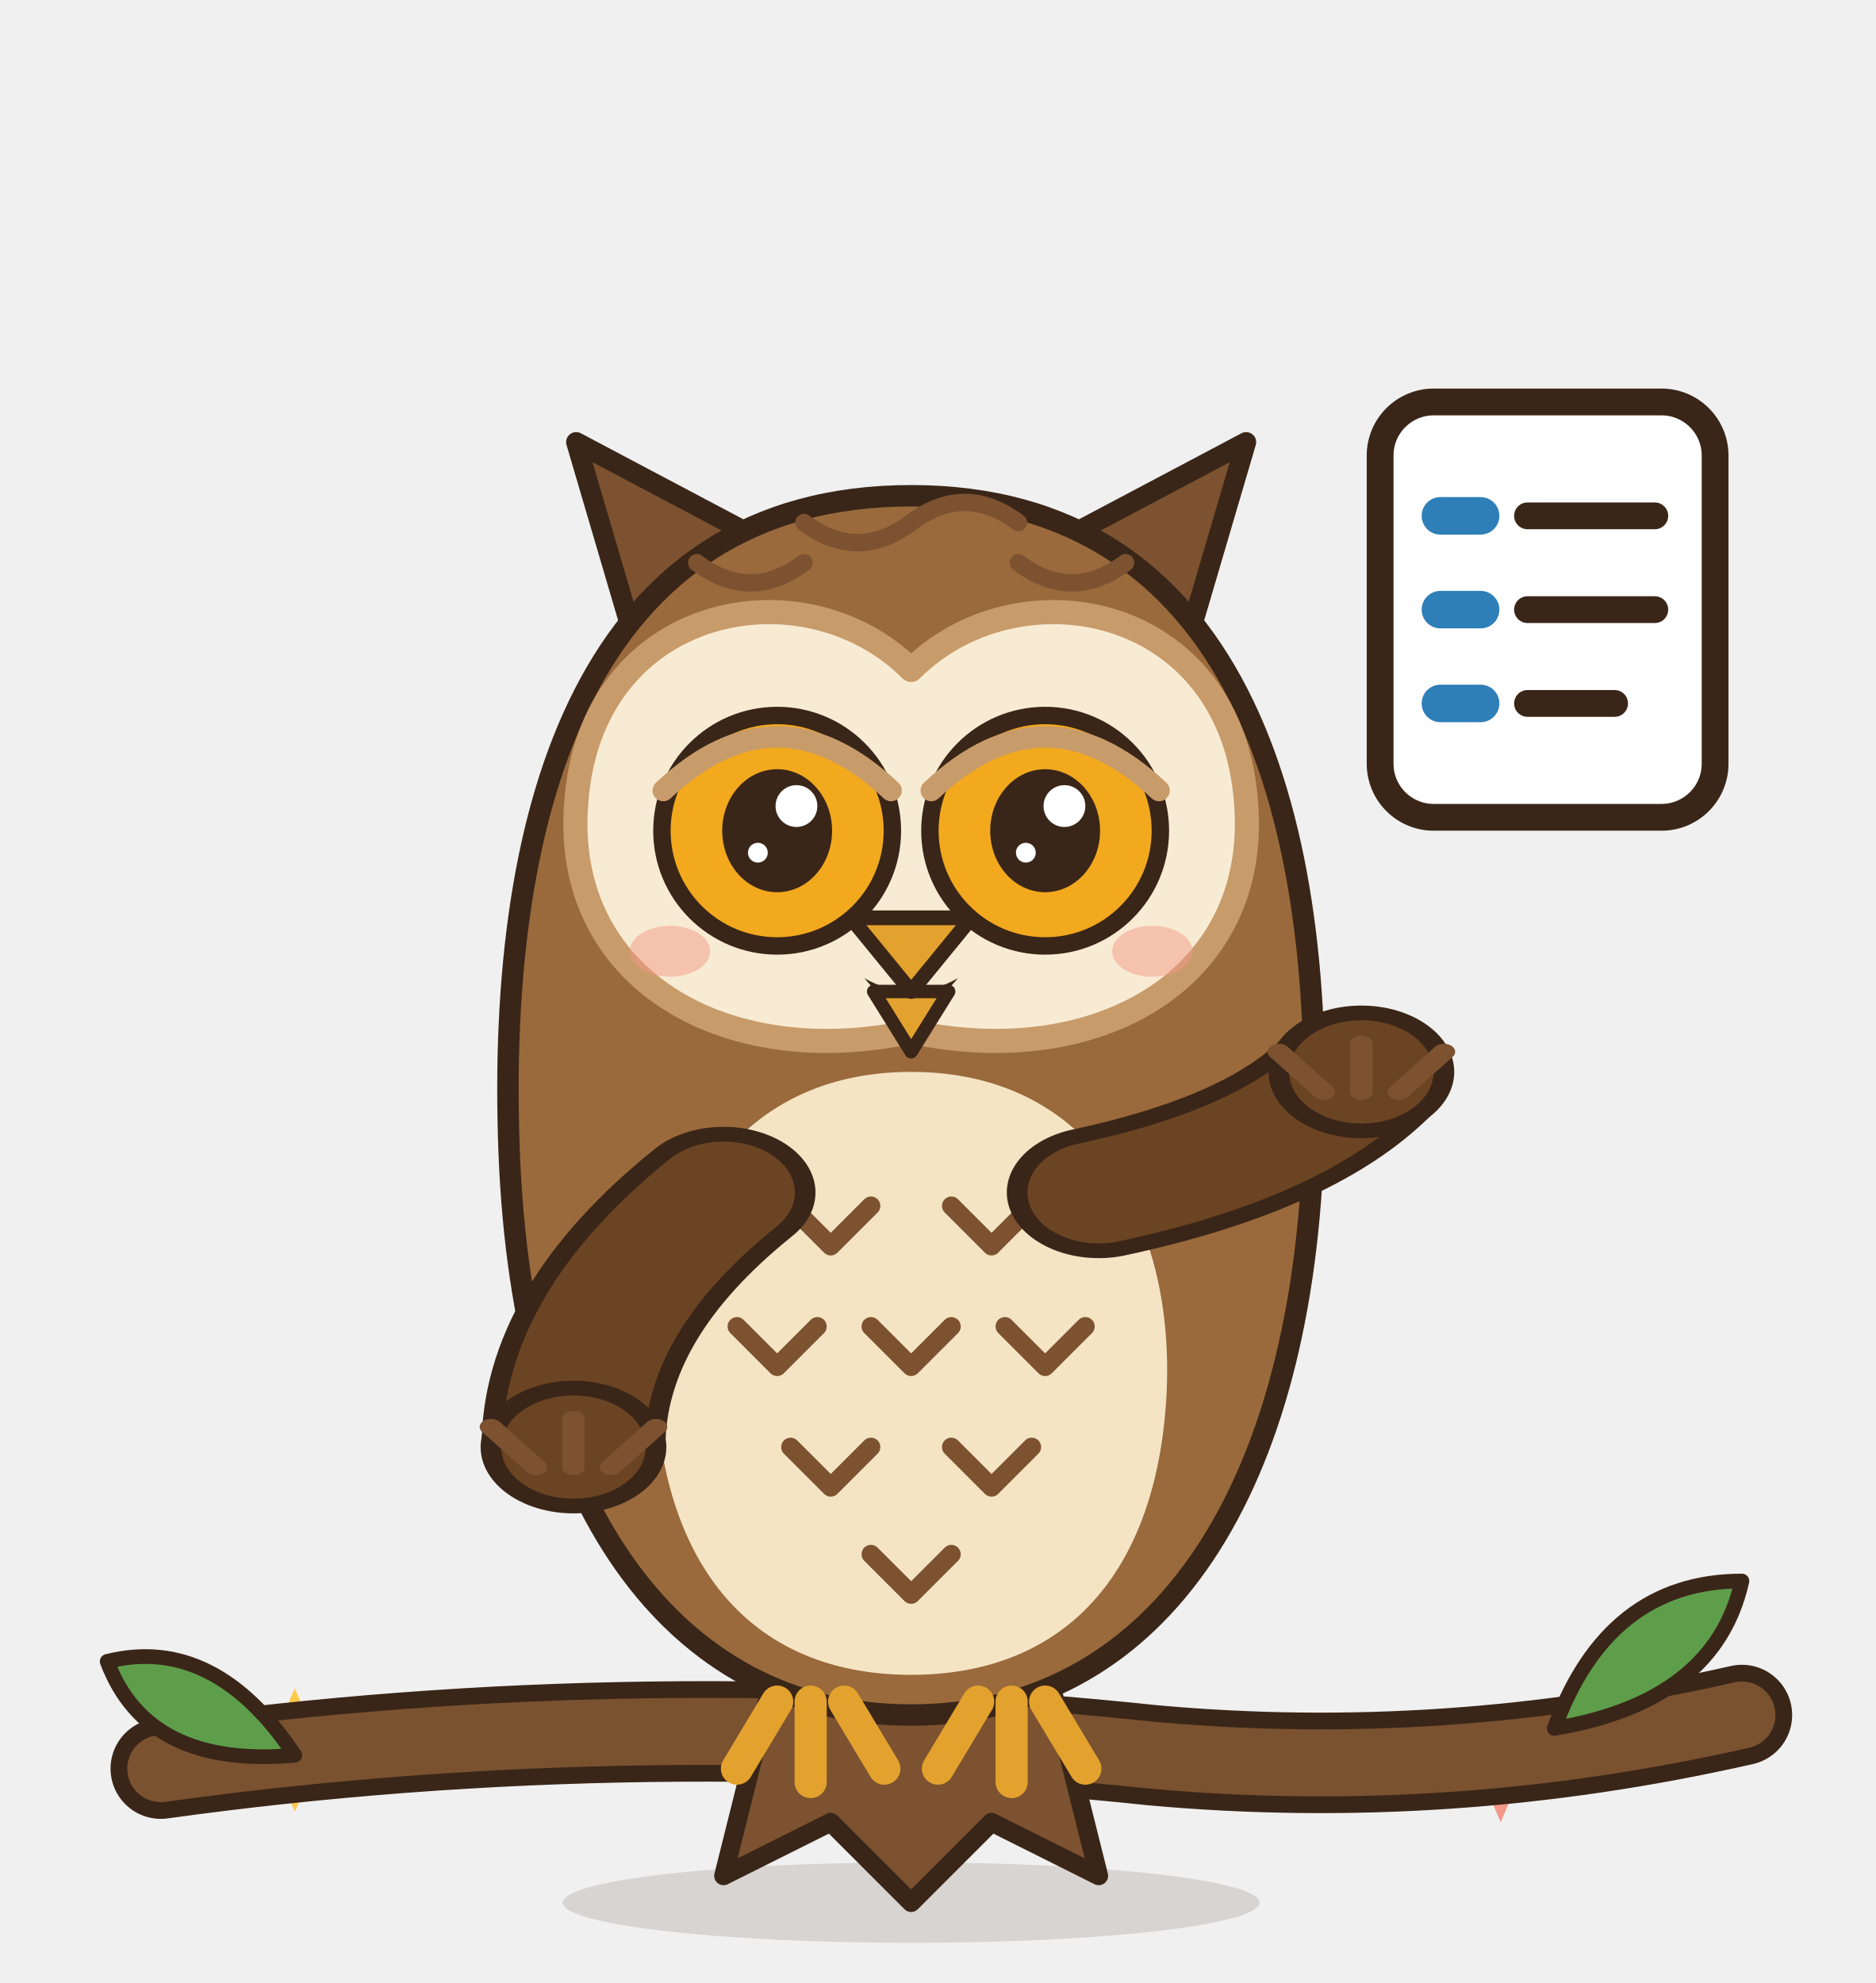
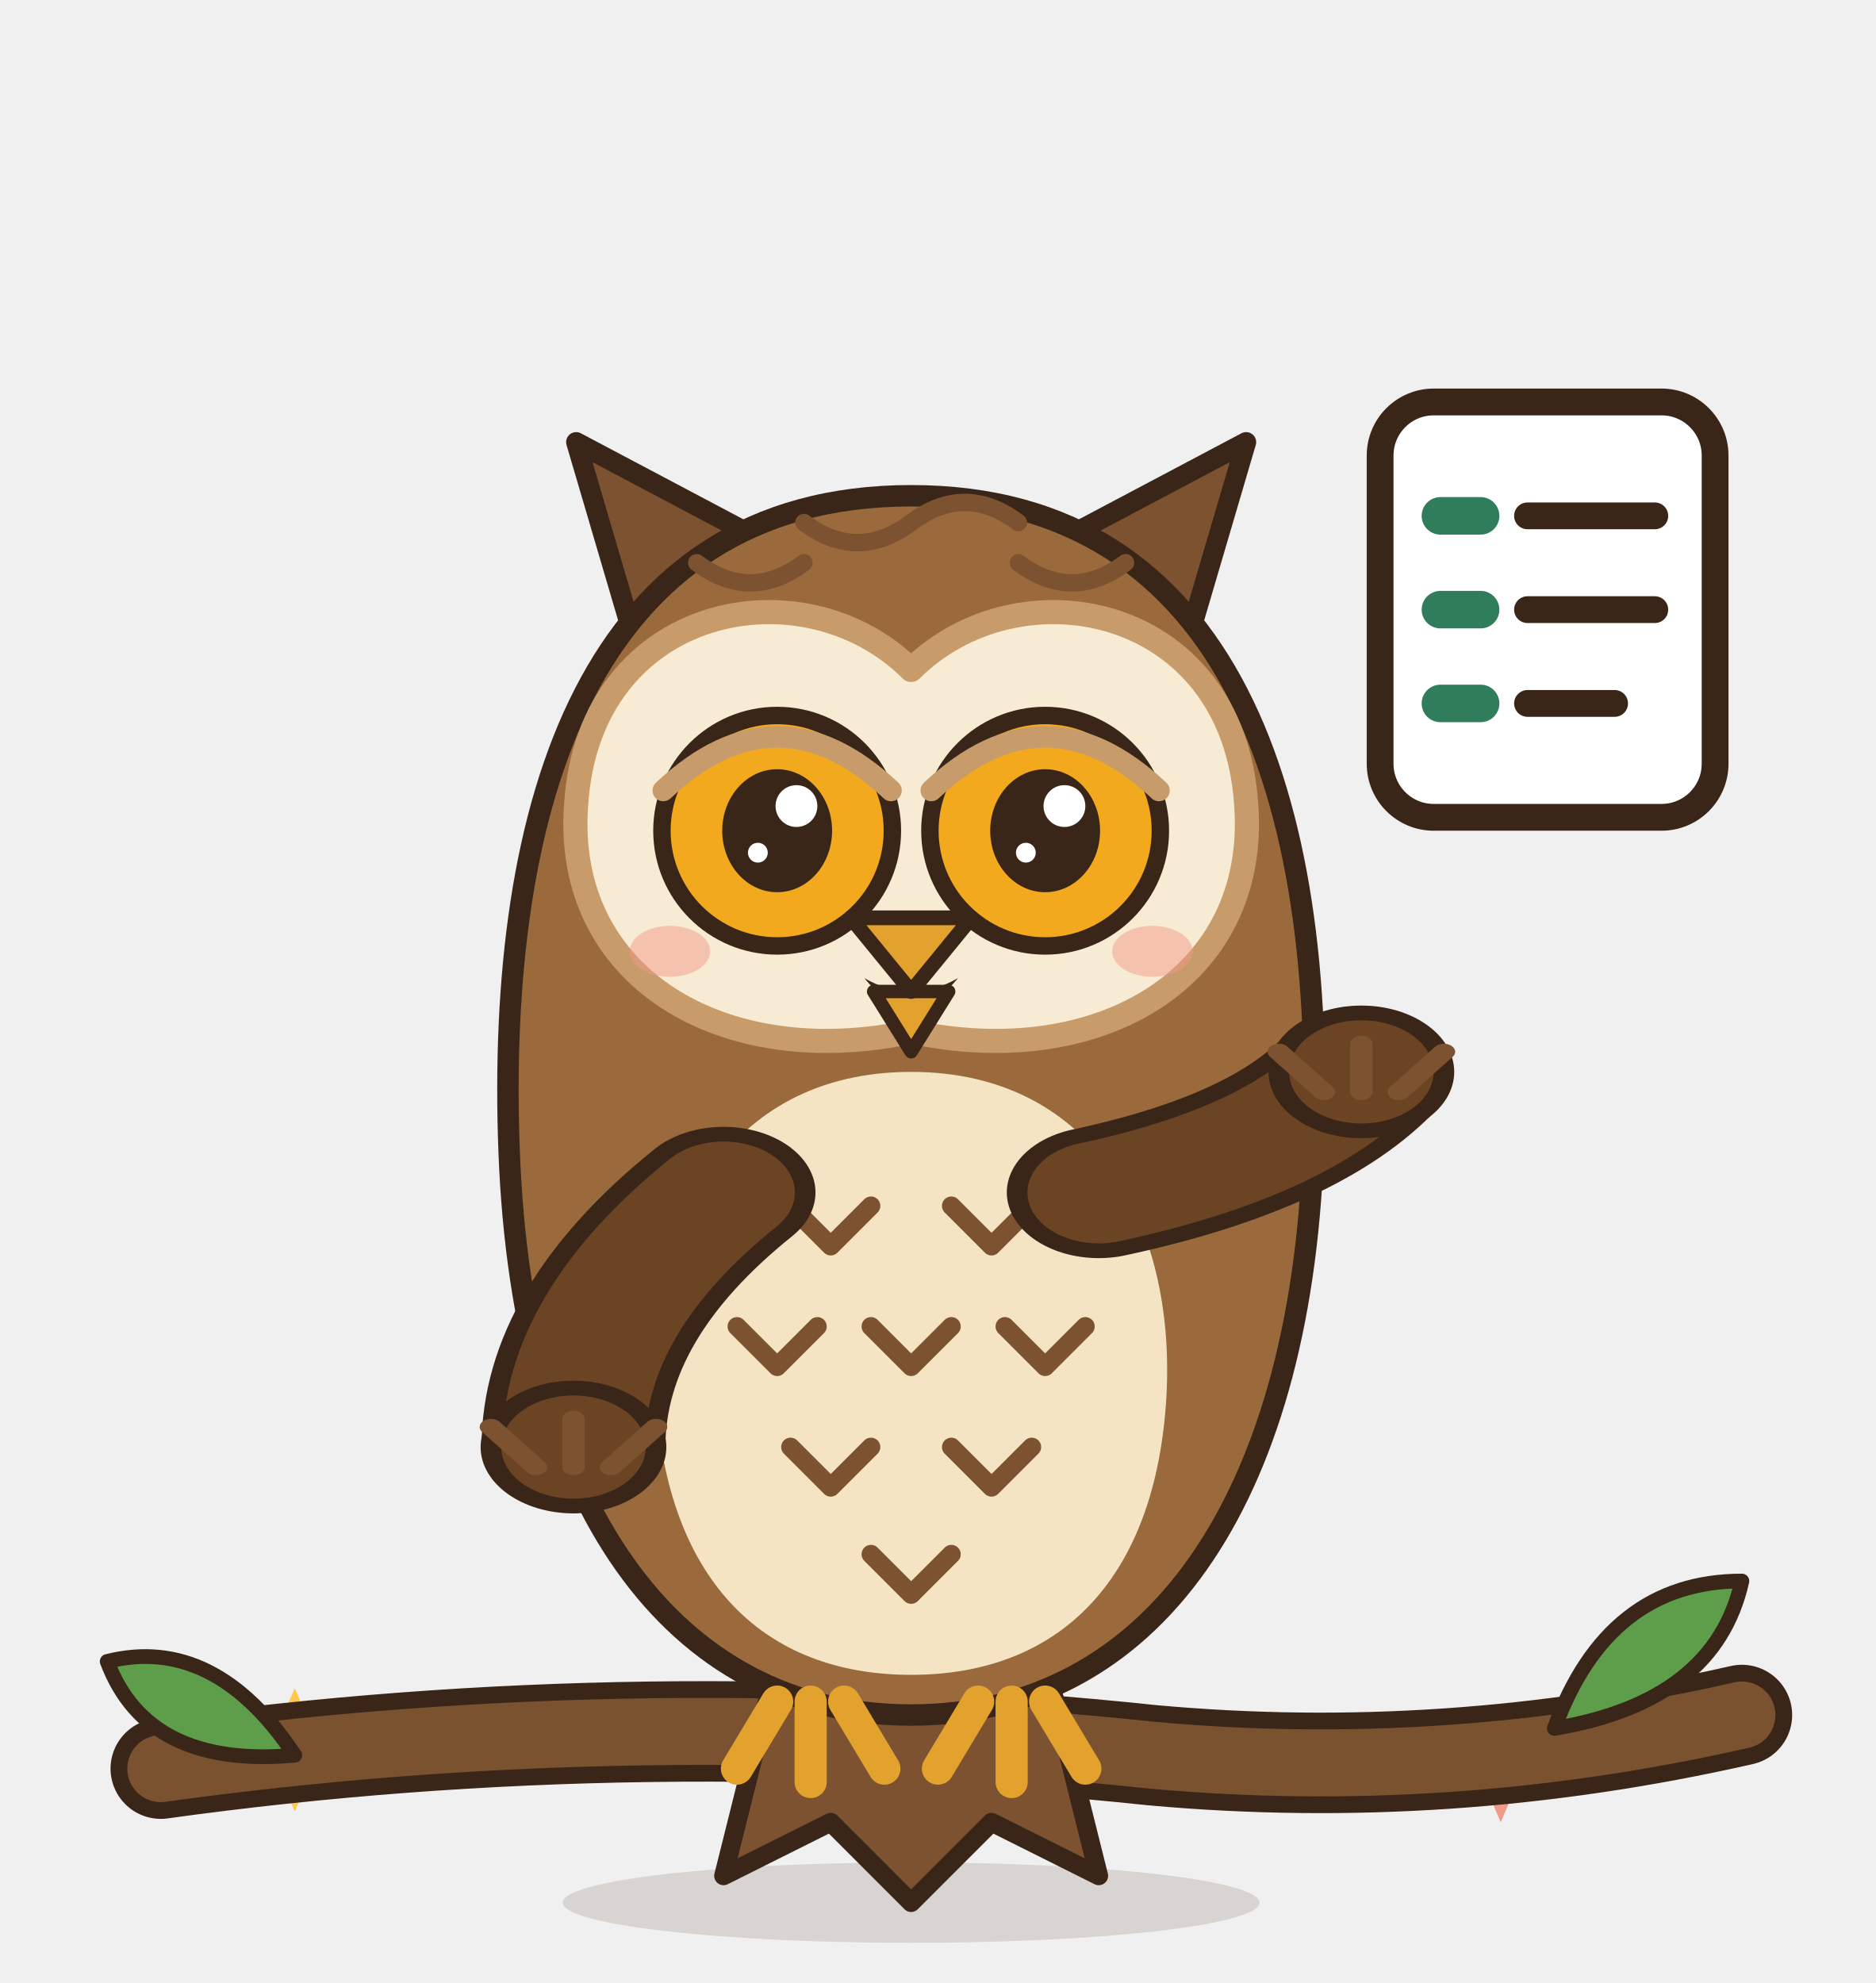
<svg xmlns="http://www.w3.org/2000/svg" viewBox="-8 -28 140 148" width="280" height="296" role="img" aria-labelledby="t">
  <style>.rd-wingL{transform-box:fill-box;transform-origin:100% 70%;animation:rd-flapL .38s ease-in-out infinite alternate}
.rd-wingR{transform-box:fill-box;transform-origin:0% 70%;animation:rd-flapR .38s ease-in-out infinite alternate}
.rd-star{transform-box:fill-box;transform-origin:center;animation:rd-star 2.2s ease-in-out infinite}
.rd-dust{transform-box:fill-box;transform-origin:center;animation:rd-dust 3s ease-in infinite}.rd-dust.b{animation-delay:1s}.rd-dust.c{animation-delay:2s}
.rd-shine{animation:rd-shine 3s ease-in-out infinite}
.rd-all{transform-box:fill-box;transform-origin:50% 100%;animation:rd-float 2.4s ease-in-out infinite}
.rd-look{animation:rd-look 5s ease-in-out infinite}
.rd-swing{transform-box:fill-box;transform-origin:100% 0%;animation:rd-swing 1.6s ease-in-out infinite alternate}
.rd-tip{transform-box:fill-box;transform-origin:center;animation:rd-tip 1.2s ease-in-out infinite alternate}
.rd-cheek{animation:rd-cheek 2.4s ease-in-out infinite}
.rd-dust,.rd-look,.rd-eyes,.rd-mouth-t,.rd-wave,.rd-bulb,.rd-ping,.rd-spark,.rd-dot,.rd-drop,.rd-sym,.rd-armL,.rd-armR,.rd-q{transform-box:fill-box;transform-origin:center}
.rd-eyes{animation:rd-blink 3.2s infinite}
.rd-ping{animation:rd-ping 2.4s ease-out infinite;transform-origin:50% 100%}
.rd-ping.b{animation-delay:.5s}
.rd-wave{transform-origin:0% 100%;animation:rd-wave .55s ease-in-out infinite alternate}
.rd-mouth-t{animation:rd-talk .24s ease-in-out infinite alternate}
.rd-snd{animation:rd-fade 1s ease-in-out infinite}.rd-snd.b{animation-delay:.3s}
.rd-bulb{animation:rd-pop 1.4s ease-in-out infinite alternate}
.rd-dot{animation:rd-fade 1.6s ease-in-out infinite}.rd-dot.b{animation-delay:.25s}.rd-dot.c{animation-delay:.5s}
.rd-spark{animation:rd-twinkle 1.1s ease-in-out infinite alternate}.rd-spark.b{animation-delay:.35s}.rd-spark.c{animation-delay:.7s}
.rd-jump{animation:rd-jump .5s cubic-bezier(.3,0,.5,1) infinite alternate}
.rd-drop{animation:rd-drop 1.8s ease-in infinite}
.rd-sym{animation:rd-bob 1.8s ease-in-out infinite alternate}.rd-sym.b{animation-delay:.4s}.rd-sym.c{animation-delay:.8s}
.rd-q{animation:rd-tilt 1.6s ease-in-out infinite alternate}
.rd-point{transform-box:fill-box;transform-origin:0% 100%;animation:rd-point .8s ease-in-out infinite alternate}
.rd-fist{transform-box:fill-box;transform-origin:100% 100%;animation:rd-fist .5s ease-in-out infinite alternate}
@keyframes rd-float{0%,100%{transform:translateY(0) rotate(0deg) scale(1,1)}25%{transform:translateY(-5px) rotate(-2.5deg) scale(.98,1.03)}50%{transform:translateY(-7px) rotate(0deg) scale(1,1)}75%{transform:translateY(-5px) rotate(2.5deg) scale(.98,1.03)}}
@keyframes rd-flapL{from{transform:rotate(8deg) scaleX(1)}to{transform:rotate(-14deg) scaleX(.72)}}
@keyframes rd-flapR{from{transform:rotate(-8deg) scaleX(1)}to{transform:rotate(14deg) scaleX(.72)}}
@keyframes rd-star{0%,100%{transform:rotate(0deg) scale(1)}50%{transform:rotate(72deg) scale(1.22)}}
@keyframes rd-dust{0%{transform:translateY(8px) scale(.3);opacity:0}20%{opacity:1}100%{transform:translateY(-26px) scale(1) rotate(90deg);opacity:0}}
@keyframes rd-shine{0%,100%{opacity:.35}50%{opacity:.75}}
@keyframes rd-look{0%,30%,100%{transform:translateX(0)}38%,55%{transform:translateX(-2.5px)}63%,80%{transform:translateX(2.5px)}}
@keyframes rd-swing{from{transform:rotate(-12deg)}to{transform:rotate(10deg)}}
@keyframes rd-tip{from{transform:scale(.85)}to{transform:scale(1.25)}}
@keyframes rd-cheek{0%,100%{opacity:.35}50%{opacity:.75}}
@keyframes rd-blink{0%,93%,100%{transform:scaleY(1)}96.5%{transform:scaleY(.08)}}
@keyframes rd-ping{0%{opacity:.9;transform:scale(.5)}100%{opacity:0;transform:scale(1.25)}}
@keyframes rd-wave{from{transform:rotate(-18deg)}to{transform:rotate(24deg)}}
@keyframes rd-talk{from{transform:scaleY(.3)}to{transform:scaleY(1.4)}}
@keyframes rd-fade{0%,100%{opacity:.15}50%{opacity:1}}
@keyframes rd-pop{from{transform:scale(.8) rotate(-6deg)}to{transform:scale(1.2) rotate(6deg)}}
@keyframes rd-twinkle{from{transform:scale(.4) rotate(0deg);opacity:.3}to{transform:scale(1.1) rotate(25deg);opacity:1}}
@keyframes rd-jump{from{transform:translateY(0) scale(1.04,.96)}to{transform:translateY(-12px) scale(.97,1.04)}}
@keyframes rd-drop{0%{transform:translateY(-3px);opacity:0}25%{opacity:1}100%{transform:translateY(9px);opacity:0}}
@keyframes rd-bob{from{transform:translateY(4px) rotate(-8deg)}to{transform:translateY(-5px) rotate(8deg)}}
@keyframes rd-tilt{from{transform:rotate(-14deg) translateY(2px)}to{transform:rotate(14deg) translateY(-3px)}}
@keyframes rd-point{from{transform:rotate(4deg)}to{transform:rotate(-16deg)}}
@keyframes rd-fist{from{transform:rotate(-6deg)}to{transform:rotate(16deg)}}
@media (prefers-reduced-motion:reduce){.rd-all,.rd-all *{animation:none!important}}</style>
  <ellipse cx="60" cy="114" rx="26" ry="3" fill="#3A2618" opacity=".14" />
  <path class="rd-dust" d="M14 98 l1.4 3.2 l3.2 1.4 l-3.2 1.4 l-1.4 3.2 l-1.4 -3.2 l-3.2 -1.4 l3.2 -1.4 z" fill="#FFC94D" />
  <path class="rd-dust b" d="M104 100 l1.2 2.8 l2.8 1.2 l-2.8 1.2 l-1.2 2.8 l-1.2 -2.8 l-2.8 -1.2 l2.8 -1.2 z" fill="#F2998A" />
-   <circle class="rd-dust c" cx="92" cy="104" r="1.9" fill="#2E7FB8" />
+   <circle class="rd-dust c" cx="92" cy="104" r="1.9" fill="#2F7D5B" />
  <g class="rd-all">
    <g>
      <path d="M4 104 Q40 99 78 103 Q100 105 122 100" fill="none" stroke="#3A2618" stroke-width="7.5" stroke-linecap="round" />
      <path d="M4 104 Q40 99 78 103 Q100 105 122 100" fill="none" stroke="#7A5230" stroke-width="5" stroke-linecap="round" />
      <g class="rd-swing">
        <path d="M108 101 Q112 90 122 90 Q120 99 108 101 Z" fill="#5E9E4B" stroke="#3A2618" stroke-width="1.1" stroke-linejoin="round" />
      </g>
      <path d="M14 103 Q8 94 0 96 Q3 104 14 103 Z" fill="#5E9E4B" stroke="#3A2618" stroke-width="1.1" stroke-linejoin="round" />
      <path d="M50 96 L46 112 L54 108 L60 114 L66 108 L74 112 L70 96 Z" fill="#7C5230" stroke="#3A2618" stroke-width="1.4" stroke-linejoin="round" />
      <path d="M40 22 L35 5 L52 14 Z M80 22 L85 5 L68 14 Z" fill="#7C5230" stroke="#3A2618" stroke-width="1.5" stroke-linejoin="round" />
      <path d="M60 9 C84 9 91 32 90 58 C89 84 78 100 60 100 C42 100 31 84 30 58 C29 32 36 9 60 9 Z" fill="#9A6A3C" stroke="#3A2618" stroke-width="1.6" />
      <path d="M44 14 q4 3 8 0 M68 14 q4 3 8 0 M52 11 q4 3 8 0 q4 -3 8 0" fill="none" stroke="#7C5230" stroke-width="1.3" stroke-linecap="round" />
      <path d="M60 52 C74 52 80 64 79 77 C78 90 71 97 60 97 C49 97 42 90 41 77 C40 64 46 52 60 52 Z" fill="#F4E4C4" />
      <path d="M51 62 l3 3 l3 -3 M63 62 l3 3 l3 -3 M47 71 l3 3 l3 -3 M57 71 l3 3 l3 -3 M67 71 l3 3 l3 -3 M51 80 l3 3 l3 -3 M63 80 l3 3 l3 -3 M57 88 l3 3 l3 -3" fill="none" stroke="#7C5230" stroke-width="1.4" stroke-linecap="round" stroke-linejoin="round" />
      <path d="M50 99 l-3 5 M52.5 99 v6 M55 99 l3 5 M65 99 l-3 5 M67.5 99 v6 M70 99 l3 5" stroke="#E3A22E" stroke-width="2.4" stroke-linecap="round" />
      <path d="M60 22 C52 14 36 17 35 32 C34 45 46 52 60 49 C74 52 86 45 85 32 C84 17 68 14 60 22 Z" fill="#F8EBD3" stroke="#C89B6A" stroke-width="1.8" stroke-linejoin="round" />
      <g class="rd-cheek">
        <ellipse cx="42" cy="43" rx="3" ry="1.9" fill="#F2998A" opacity=".5" />
        <ellipse cx="78" cy="43" rx="3" ry="1.9" fill="#F2998A" opacity=".5" />
      </g>
      <circle cx="50" cy="34" r="8.6" fill="#F2A91E" stroke="#3A2618" stroke-width="1.3" />
      <circle cx="70" cy="34" r="8.6" fill="#F2A91E" stroke="#3A2618" stroke-width="1.3" />
      <g class="rd-look">
        <g class="rd-eyes">
          <g transform="translate(-2 0)">
            <ellipse cx="52" cy="34" rx="4.1" ry="4.59" fill="#3A2618" />
            <circle cx="53.44" cy="32.16" r="1.56" fill="#FFFFFF" />
            <circle cx="50.56" cy="35.64" r="0.74" fill="#FFFFFF" />
          </g>
          <g transform="translate(2 0)">
            <ellipse cx="68" cy="34" rx="4.1" ry="4.59" fill="#3A2618" />
            <circle cx="69.44" cy="32.16" r="1.56" fill="#FFFFFF" />
            <circle cx="66.56" cy="35.64" r="0.74" fill="#FFFFFF" />
          </g>
        </g>
      </g>
      <path d="M41.5 31 Q50 23 58.5 31 M61.5 31 Q70 23 78.5 31" fill="none" stroke="#C89B6A" stroke-width="1.6" stroke-linecap="round" />
      <path d="M56.5 45 Q60 47 63.5 45 L60 49 Z" fill="#3A2618" />
      <path d="M57.2 46 L62.8 46 L60 50.5 Z" fill="#E3A22E" stroke="#3A2618" stroke-width="1" stroke-linejoin="round" />
      <path d="M55.5 40.5 L64.5 40.5 L60 46 Z" fill="#E3A22E" stroke="#3A2618" stroke-width="1.1" stroke-linejoin="round" />
      <g transform="translate(60 0) scale(1.4 1) translate(-60 0)">
        <g class="rd-swing">
          <path d="M50 61 Q42 70 42 80" fill="none" stroke="#3A2618" stroke-width="9.8" stroke-linecap="round" />
          <path d="M50 61 Q42 70 42 80" fill="none" stroke="#6B4423" stroke-width="7.6" stroke-linecap="round" />
          <circle cx="42" cy="80" r="4.4" fill="#6B4423" stroke="#3A2618" stroke-width="1.1" />
          <path d="M40.0 81.5 l-2.4 -3 M42 81.5 l0 -3.6 M44.0 81.5 l2.4 -3" stroke="#7C5230" stroke-width="1.2" stroke-linecap="round" />
        </g>
        <g class="rd-point">
          <g>
            <path d="M70 61 Q80 58 84 52" fill="none" stroke="#3A2618" stroke-width="9.8" stroke-linecap="round" />
            <path d="M70 61 Q80 58 84 52" fill="none" stroke="#6B4423" stroke-width="7.6" stroke-linecap="round" />
            <circle cx="84" cy="52" r="4.4" fill="#6B4423" stroke="#3A2618" stroke-width="1.1" />
            <path d="M82.0 53.5 l-2.4 -3 M84 53.5 l0 -3.6 M86.0 53.5 l2.4 -3" stroke="#7C5230" stroke-width="1.2" stroke-linecap="round" />
          </g>
        </g>
      </g>
      <g>
        <rect x="95" y="2" width="25" height="31" rx="4" fill="#FFFFFF" stroke="#3A2618" stroke-width="2" />
-         <path d="M99.5 10.5 h3 M99.5 17.5 h3 M99.5 24.5 h3" stroke="#2E7FB8" stroke-width="2.8" stroke-linecap="round" />
+         <path d="M99.5 10.5 h3 M99.5 17.5 h3 M99.5 24.5 h3" stroke="#2F7D5B" stroke-width="2.8" stroke-linecap="round" />
        <path d="M106 10.5 h9.5 M106 17.5 h9.5 M106 24.5 h6.5" stroke="#3A2618" stroke-width="2" stroke-linecap="round" />
      </g>
    </g>
  </g>
</svg>
